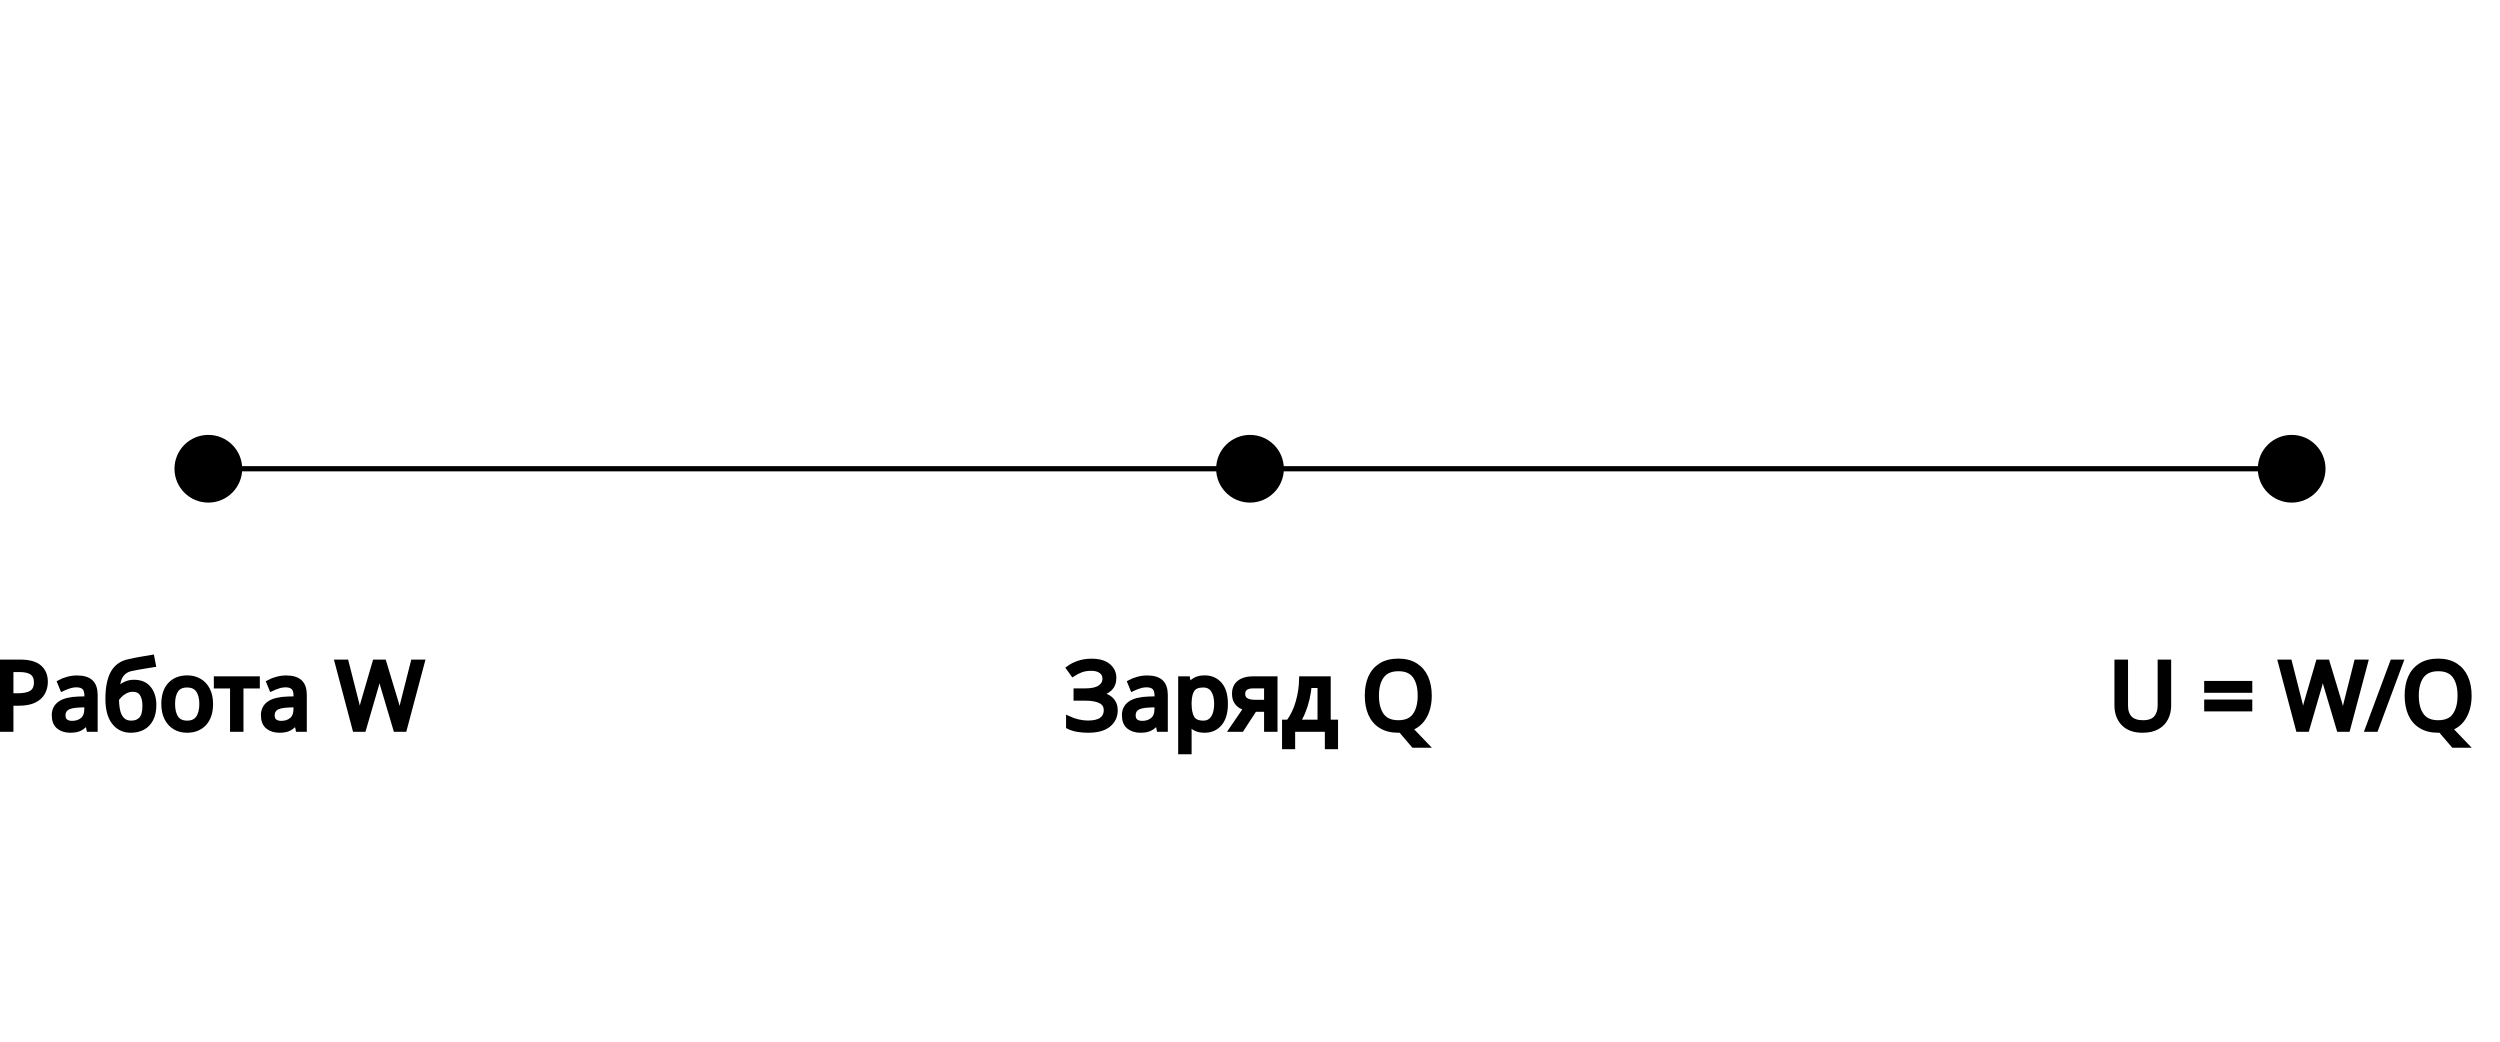
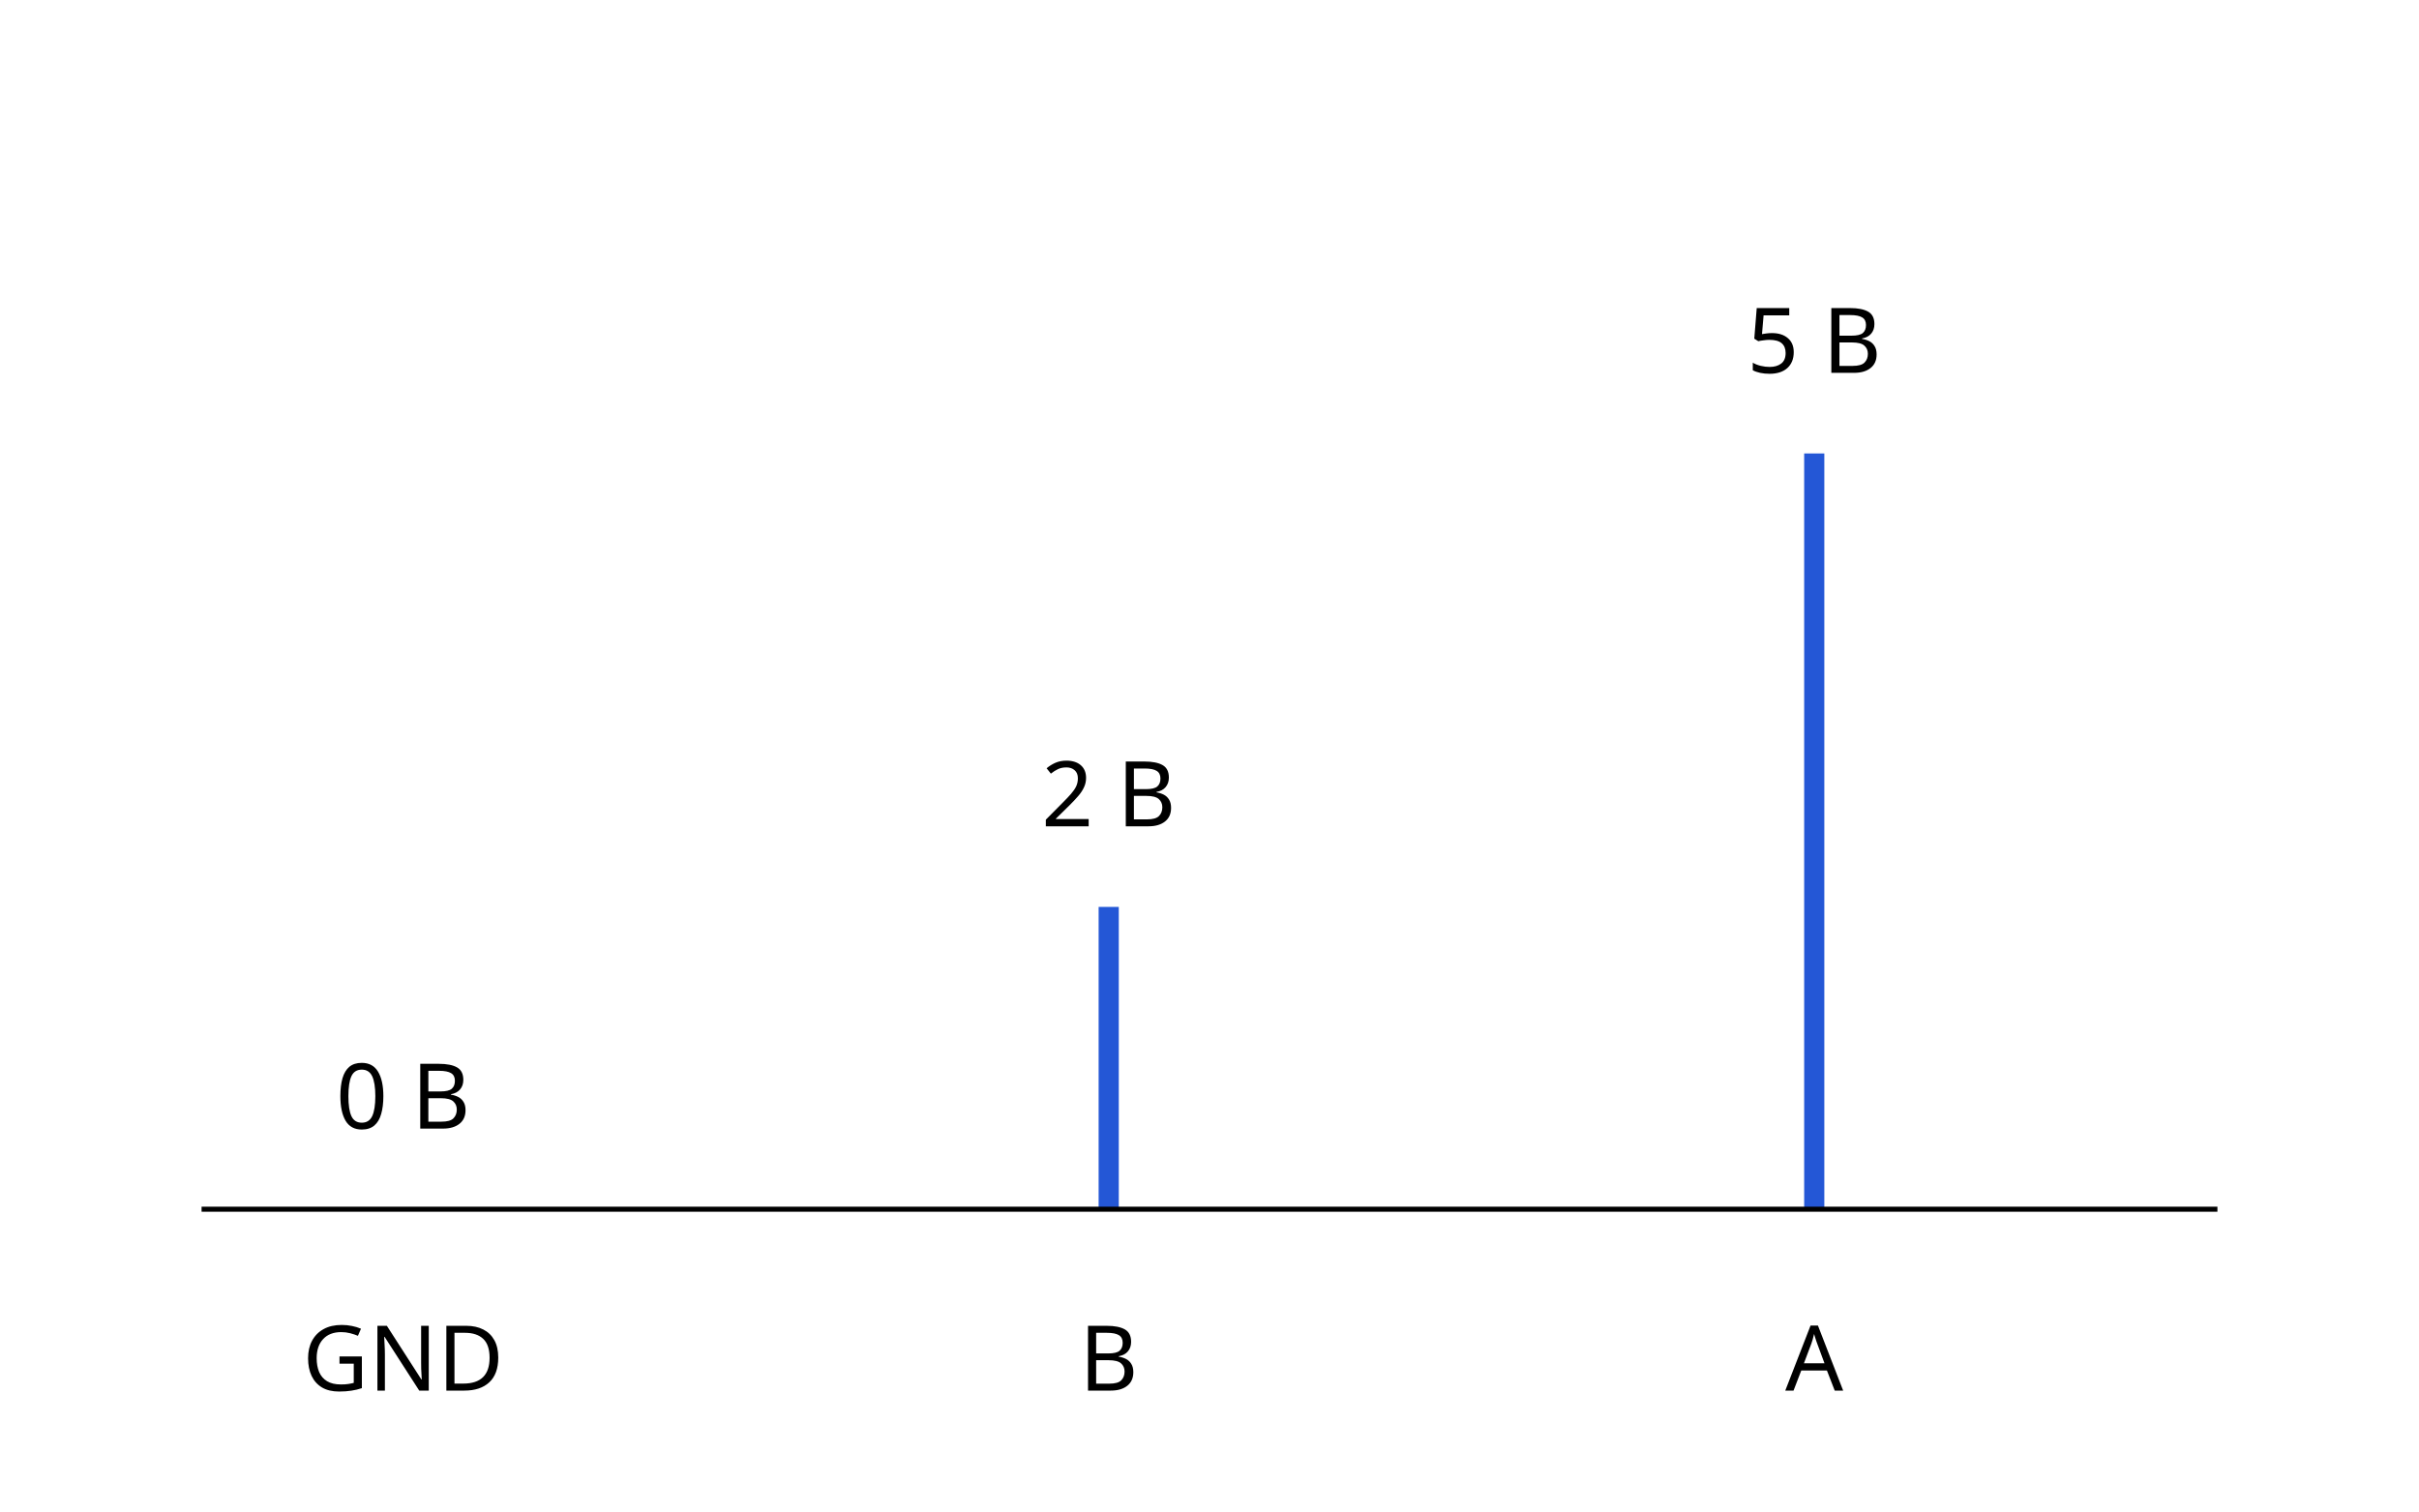
- <svg xmlns="http://www.w3.org/2000/svg" viewBox="0 0 480 200">
-   <g fill="currentColor" stroke="currentColor" font-family="system-ui" font-size="18">
-     <path d="M40 90H440" fill="none" />
-     <circle cx="40" cy="90" r="6" />
-     <text x="40" y="140" text-anchor="middle">Работа W</text>
-     <circle cx="240" cy="90" r="6" />
-     <text x="240" y="140" text-anchor="middle">Заряд Q</text>
-     <circle cx="440" cy="90" r="6" />
-     <text x="440" y="140" text-anchor="middle">U = W/Q</text>
+ <svg xmlns="http://www.w3.org/2000/svg" viewBox="0 0 480 300" role="img">
+   <defs>
+     <marker id="arrow" viewBox="0 0 10 10" refX="8" refY="5" markerWidth="7" markerHeight="7" orient="auto-start-reverse">
+       <path d="M0 0L10 5L0 10" fill="currentColor" />
+     </marker>
+   </defs>
+   <g font-family="system-ui" font-size="18" fill="currentColor" stroke="none">
+     <text x="80" y="276" text-anchor="middle">GND</text>
+     <text x="80" y="224" text-anchor="middle">0 В</text>
+     <line x1="80" y1="240" x2="80" y2="240" stroke="var(--accent, #2457d6)" stroke-width="4" />
+     <text x="220" y="276" text-anchor="middle">B</text>
+     <text x="220" y="164" text-anchor="middle">2 В</text>
+     <line x1="220" y1="240" x2="220" y2="180" stroke="var(--accent, #2457d6)" stroke-width="4" />
+     <text x="360" y="276" text-anchor="middle">A</text>
+     <text x="360" y="74" text-anchor="middle">5 В</text>
+     <line x1="360" y1="240" x2="360" y2="90" stroke="var(--accent, #2457d6)" stroke-width="4" />
+     <line x1="40" y1="240" x2="440" y2="240" stroke="currentColor" />
  </g>
</svg>
